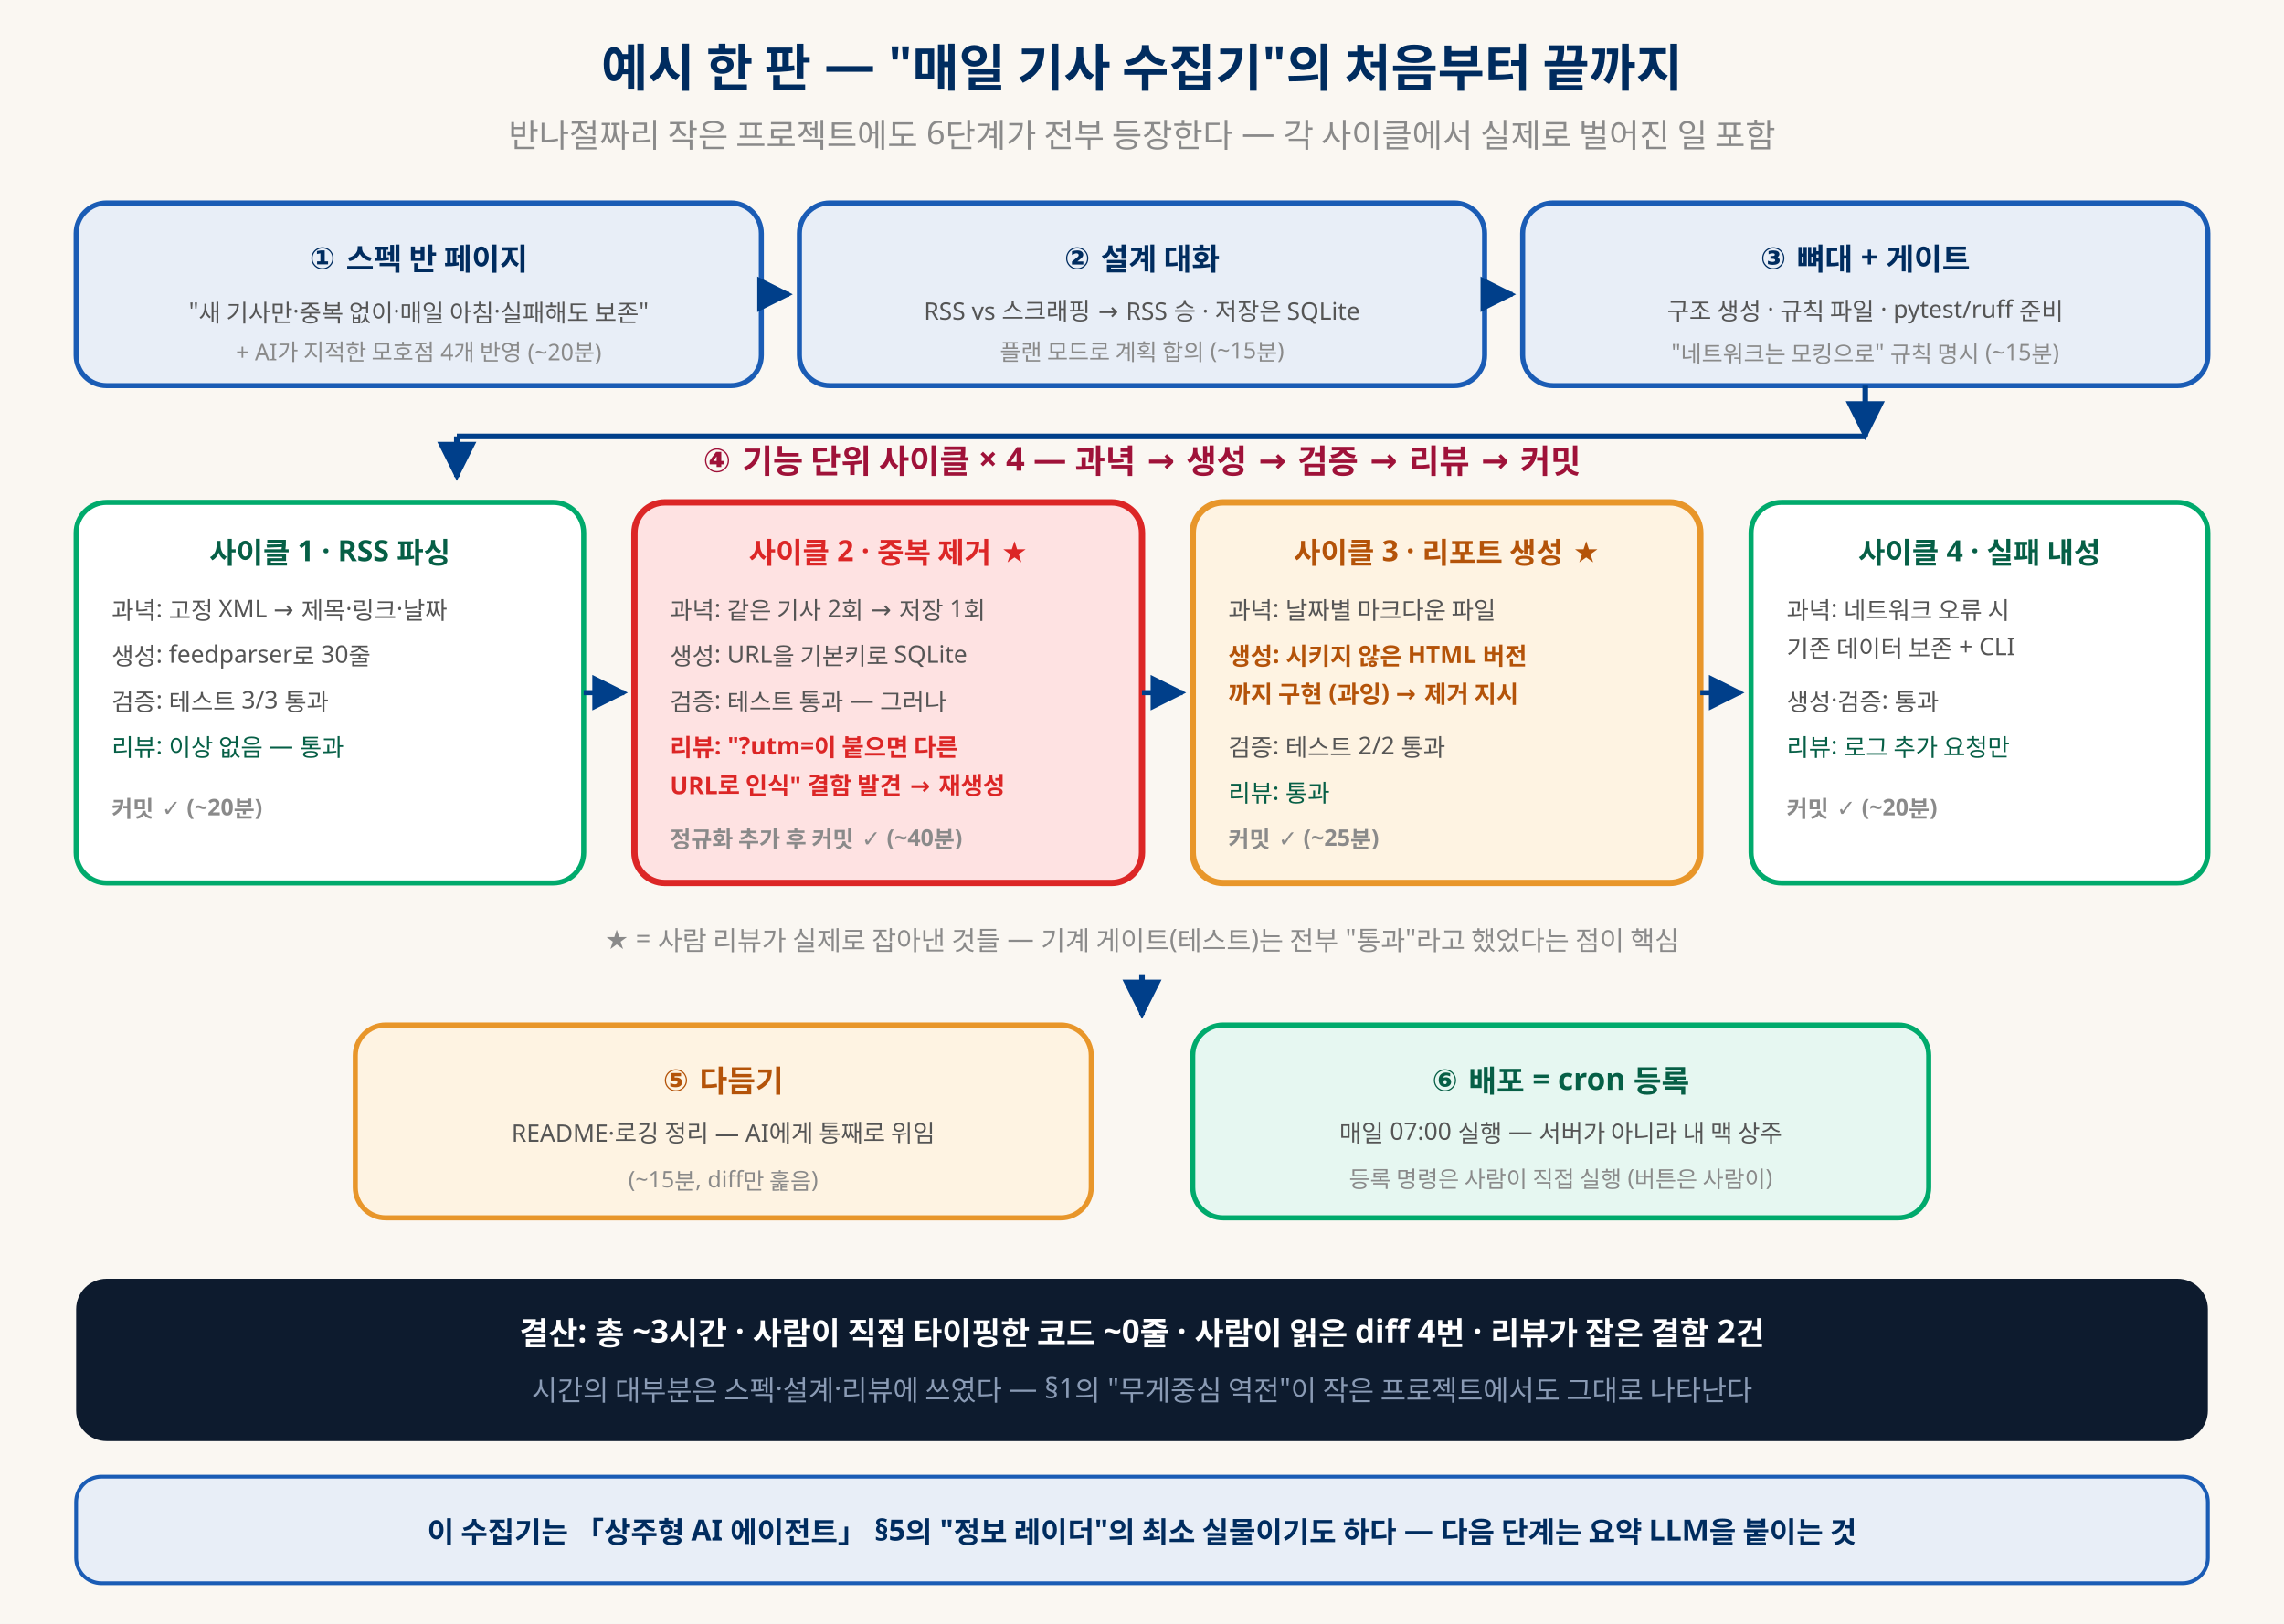
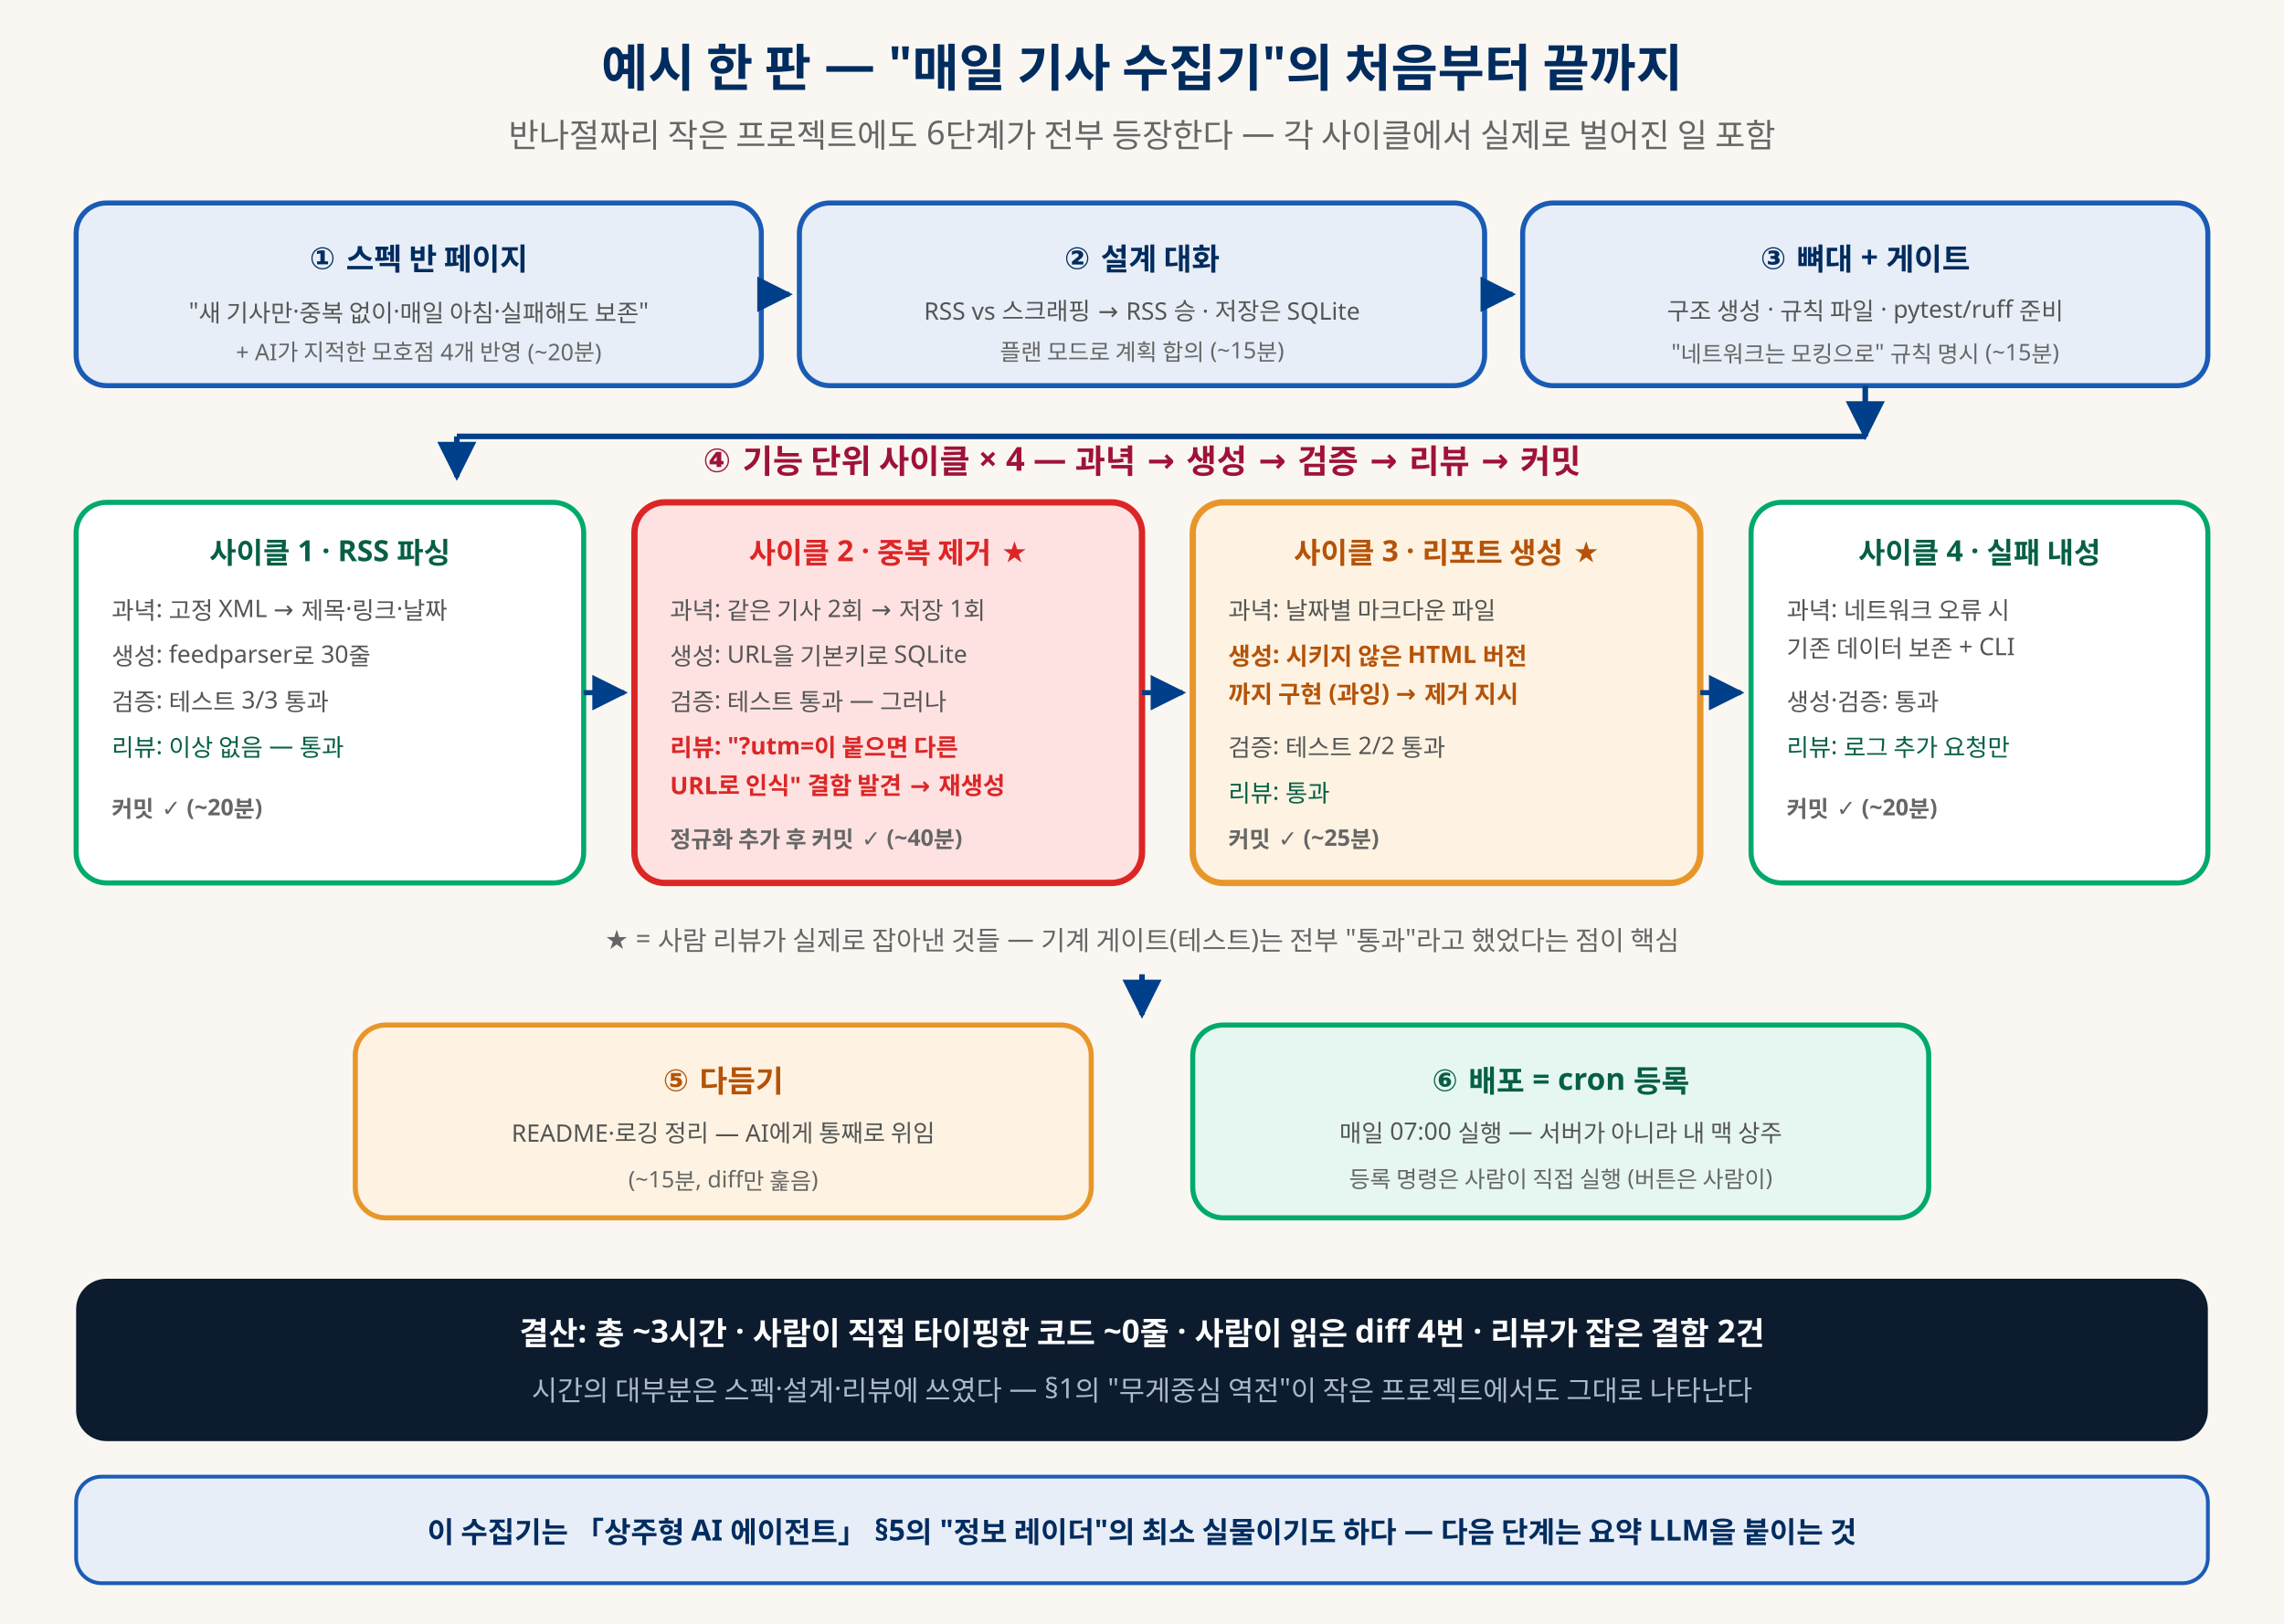
<svg xmlns="http://www.w3.org/2000/svg" viewBox="0 0 900 640" font-family="Pretendard, 'Apple SD Gothic Neo', sans-serif">
  <defs>
    <marker id="dea" viewBox="0 0 10 10" refX="9" refY="5" markerWidth="7" markerHeight="7" orient="auto-start-reverse">
      <path d="M0,0 L10,5 L0,10 z" fill="#003F8A" />
    </marker>
  </defs>
  <rect width="900" height="640" fill="#FAF7F2" />
  <text x="450" y="34" font-size="20" font-weight="800" fill="#002C5F" text-anchor="middle">예시 한 판 — "매일 기사 수집기"의 처음부터 끝까지</text>
-   <text x="450" y="58" font-size="13" fill="#8A8A8A" text-anchor="middle">반나절짜리 작은 프로젝트에도 6단계가 전부 등장한다 — 각 사이클에서 실제로 벌어진 일 포함</text>
+   <text x="450" y="58" font-size="13" fill="#666666" text-anchor="middle">반나절짜리 작은 프로젝트에도 6단계가 전부 등장한다 — 각 사이클에서 실제로 벌어진 일 포함</text>
  <rect x="30" y="80" width="270" height="72" rx="12" fill="#E8EEF7" stroke="#1A5CB5" stroke-width="2" />
  <text x="165" y="106" font-size="12" font-weight="800" fill="#002C5F" text-anchor="middle">① 스펙 반 페이지</text>
  <text x="165" y="126" font-size="9.5" fill="#555555" text-anchor="middle">"새 기사만·중복 없이·매일 아침·실패해도 보존"</text>
-   <text x="165" y="142" font-size="9" fill="#8A8A8A" text-anchor="middle">+ AI가 지적한 모호점 4개 반영 (~20분)</text>
+   <text x="165" y="142" font-size="9" fill="#666666" text-anchor="middle">+ AI가 지적한 모호점 4개 반영 (~20분)</text>
  <rect x="315" y="80" width="270" height="72" rx="12" fill="#E8EEF7" stroke="#1A5CB5" stroke-width="2" />
  <text x="450" y="106" font-size="12" font-weight="800" fill="#002C5F" text-anchor="middle">② 설계 대화</text>
  <text x="450" y="126" font-size="9.5" fill="#555555" text-anchor="middle">RSS vs 스크래핑 → RSS 승 · 저장은 SQLite</text>
-   <text x="450" y="142" font-size="9" fill="#8A8A8A" text-anchor="middle">플랜 모드로 계획 합의 (~15분)</text>
+   <text x="450" y="142" font-size="9" fill="#666666" text-anchor="middle">플랜 모드로 계획 합의 (~15분)</text>
  <rect x="600" y="80" width="270" height="72" rx="12" fill="#E8EEF7" stroke="#1A5CB5" stroke-width="2" />
  <text x="735" y="106" font-size="12" font-weight="800" fill="#002C5F" text-anchor="middle">③ 뼈대 + 게이트</text>
  <text x="735" y="126" font-size="9.5" fill="#555555" text-anchor="middle">구조 생성 · 규칙 파일 · pytest/ruff 준비</text>
-   <text x="735" y="142" font-size="9" fill="#8A8A8A" text-anchor="middle">"네트워크는 모킹으로" 규칙 명시 (~15분)</text>
+   <text x="735" y="142" font-size="9" fill="#666666" text-anchor="middle">"네트워크는 모킹으로" 규칙 명시 (~15분)</text>
  <line x1="300" y1="116" x2="311" y2="116" stroke="#003F8A" stroke-width="2" marker-end="url(#dea)" />
  <line x1="585" y1="116" x2="596" y2="116" stroke="#003F8A" stroke-width="2" marker-end="url(#dea)" />
  <line x1="735" y1="152" x2="735" y2="172" stroke="#003F8A" stroke-width="2.2" marker-end="url(#dea)" />
  <line x1="735" y1="172" x2="180" y2="172" stroke="#003F8A" stroke-width="2.2" />
  <line x1="180" y1="172" x2="180" y2="188" stroke="#003F8A" stroke-width="2.2" marker-end="url(#dea)" />
  <text x="450" y="186" font-size="13" font-weight="800" fill="#9F1239" text-anchor="middle">④ 기능 단위 사이클 × 4 — 과녁 → 생성 → 검증 → 리뷰 → 커밋</text>
  <rect x="30" y="198" width="200" height="150" rx="12" fill="#FFFFFF" stroke="#00AA6C" stroke-width="2" />
  <text x="130" y="222" font-size="11.5" font-weight="800" fill="#065F46" text-anchor="middle">사이클 1 · RSS 파싱</text>
  <text x="44" y="244" font-size="9.5" fill="#555555">과녁: 고정 XML → 제목·링크·날짜</text>
  <text x="44" y="262" font-size="9.5" fill="#555555">생성: feedparser로 30줄</text>
  <text x="44" y="280" font-size="9.5" fill="#555555">검증: 테스트 3/3 통과</text>
  <text x="44" y="298" font-size="9.5" fill="#065F46">리뷰: 이상 없음 — 통과</text>
-   <text x="44" y="322" font-size="9" font-weight="700" fill="#8A8A8A">커밋 ✓ (~20분)</text>
+   <text x="44" y="322" font-size="9" font-weight="700" fill="#666666">커밋 ✓ (~20분)</text>
  <rect x="250" y="198" width="200" height="150" rx="12" fill="#FEE2E2" stroke="#DC2626" stroke-width="2.5" />
  <text x="350" y="222" font-size="11.5" font-weight="800" fill="#DC2626" text-anchor="middle">사이클 2 · 중복 제거 ★</text>
  <text x="264" y="244" font-size="9.5" fill="#555555">과녁: 같은 기사 2회 → 저장 1회</text>
  <text x="264" y="262" font-size="9.5" fill="#555555">생성: URL을 기본키로 SQLite</text>
  <text x="264" y="280" font-size="9.5" fill="#555555">검증: 테스트 통과 — 그러나</text>
  <text x="264" y="298" font-size="9.5" font-weight="700" fill="#DC2626">리뷰: "?utm=이 붙으면 다른</text>
  <text x="264" y="313" font-size="9.5" font-weight="700" fill="#DC2626">URL로 인식" 결함 발견 → 재생성</text>
-   <text x="264" y="334" font-size="9" font-weight="700" fill="#8A8A8A">정규화 추가 후 커밋 ✓ (~40분)</text>
+   <text x="264" y="334" font-size="9" font-weight="700" fill="#666666">정규화 추가 후 커밋 ✓ (~40분)</text>
  <rect x="470" y="198" width="200" height="150" rx="12" fill="#FEF3E2" stroke="#E8962A" stroke-width="2.5" />
  <text x="570" y="222" font-size="11.5" font-weight="800" fill="#B45309" text-anchor="middle">사이클 3 · 리포트 생성 ★</text>
  <text x="484" y="244" font-size="9.5" fill="#555555">과녁: 날짜별 마크다운 파일</text>
  <text x="484" y="262" font-size="9.5" font-weight="700" fill="#B45309">생성: 시키지 않은 HTML 버전</text>
  <text x="484" y="277" font-size="9.5" font-weight="700" fill="#B45309">까지 구현 (과잉) → 제거 지시</text>
  <text x="484" y="298" font-size="9.5" fill="#555555">검증: 테스트 2/2 통과</text>
  <text x="484" y="316" font-size="9.5" fill="#065F46">리뷰: 통과</text>
-   <text x="484" y="334" font-size="9" font-weight="700" fill="#8A8A8A">커밋 ✓ (~25분)</text>
+   <text x="484" y="334" font-size="9" font-weight="700" fill="#666666">커밋 ✓ (~25분)</text>
  <rect x="690" y="198" width="180" height="150" rx="12" fill="#FFFFFF" stroke="#00AA6C" stroke-width="2" />
  <text x="780" y="222" font-size="11.5" font-weight="800" fill="#065F46" text-anchor="middle">사이클 4 · 실패 내성</text>
  <text x="704" y="244" font-size="9.5" fill="#555555">과녁: 네트워크 오류 시</text>
  <text x="704" y="259" font-size="9.5" fill="#555555">기존 데이터 보존 + CLI</text>
  <text x="704" y="280" font-size="9.5" fill="#555555">생성·검증: 통과</text>
  <text x="704" y="298" font-size="9.5" fill="#065F46">리뷰: 로그 추가 요청만</text>
-   <text x="704" y="322" font-size="9" font-weight="700" fill="#8A8A8A">커밋 ✓ (~20분)</text>
+   <text x="704" y="322" font-size="9" font-weight="700" fill="#666666">커밋 ✓ (~20분)</text>
  <line x1="230" y1="273" x2="246" y2="273" stroke="#003F8A" stroke-width="2" marker-end="url(#dea)" />
  <line x1="450" y1="273" x2="466" y2="273" stroke="#003F8A" stroke-width="2" marker-end="url(#dea)" />
  <line x1="670" y1="273" x2="686" y2="273" stroke="#003F8A" stroke-width="2" marker-end="url(#dea)" />
-   <text x="450" y="374" font-size="10.5" fill="#8A8A8A" text-anchor="middle">★ = 사람 리뷰가 실제로 잡아낸 것들 — 기계 게이트(테스트)는 전부 "통과"라고 했었다는 점이 핵심</text>
+   <text x="450" y="374" font-size="10.5" fill="#666666" text-anchor="middle">★ = 사람 리뷰가 실제로 잡아낸 것들 — 기계 게이트(테스트)는 전부 "통과"라고 했었다는 점이 핵심</text>
  <line x1="450" y1="384" x2="450" y2="400" stroke="#003F8A" stroke-width="2.2" marker-end="url(#dea)" />
  <rect x="140" y="404" width="290" height="76" rx="12" fill="#FEF3E2" stroke="#E8962A" stroke-width="2" />
  <text x="285" y="430" font-size="12" font-weight="800" fill="#B45309" text-anchor="middle">⑤ 다듬기</text>
  <text x="285" y="450" font-size="9.5" fill="#555555" text-anchor="middle">README·로깅 정리 — AI에게 통째로 위임</text>
-   <text x="285" y="468" font-size="9" fill="#8A8A8A" text-anchor="middle">(~15분, diff만 훑음)</text>
+   <text x="285" y="468" font-size="9" fill="#666666" text-anchor="middle">(~15분, diff만 훑음)</text>
  <rect x="470" y="404" width="290" height="76" rx="12" fill="#E6F7F1" stroke="#00AA6C" stroke-width="2" />
  <text x="615" y="430" font-size="12" font-weight="800" fill="#065F46" text-anchor="middle">⑥ 배포 = cron 등록</text>
  <text x="615" y="450" font-size="9.5" fill="#555555" text-anchor="middle">매일 07:00 실행 — 서버가 아니라 내 맥 상주</text>
-   <text x="615" y="468" font-size="9" fill="#8A8A8A" text-anchor="middle">등록 명령은 사람이 직접 실행 (버튼은 사람이)</text>
+   <text x="615" y="468" font-size="9" fill="#666666" text-anchor="middle">등록 명령은 사람이 직접 실행 (버튼은 사람이)</text>
  <rect x="30" y="504" width="840" height="64" rx="12" fill="#0D1B2E" />
  <text x="450" y="530" font-size="12.5" font-weight="800" fill="#FFF" text-anchor="middle">결산: 총 ~3시간 · 사람이 직접 타이핑한 코드 ~0줄 · 사람이 읽은 diff 4번 · 리뷰가 잡은 결함 2건</text>
-   <text x="450" y="552" font-size="11" fill="#8A9BB5" text-anchor="middle">시간의 대부분은 스펙·설계·리뷰에 쓰였다 — §1의 "무게중심 역전"이 작은 프로젝트에서도 그대로 나타난다</text>
+   <text x="450" y="552" font-size="11" fill="#AAB9CF" text-anchor="middle">시간의 대부분은 스펙·설계·리뷰에 쓰였다 — §1의 "무게중심 역전"이 작은 프로젝트에서도 그대로 나타난다</text>
  <rect x="30" y="582" width="840" height="42" rx="10" fill="#E8EEF7" stroke="#1A5CB5" stroke-width="1.5" />
  <text x="450" y="608" font-size="11.5" font-weight="700" fill="#002C5F" text-anchor="middle">이 수집기는 「상주형 AI 에이전트」 §5의 "정보 레이더"의 최소 실물이기도 하다 — 다음 단계는 요약 LLM을 붙이는 것</text>
</svg>
